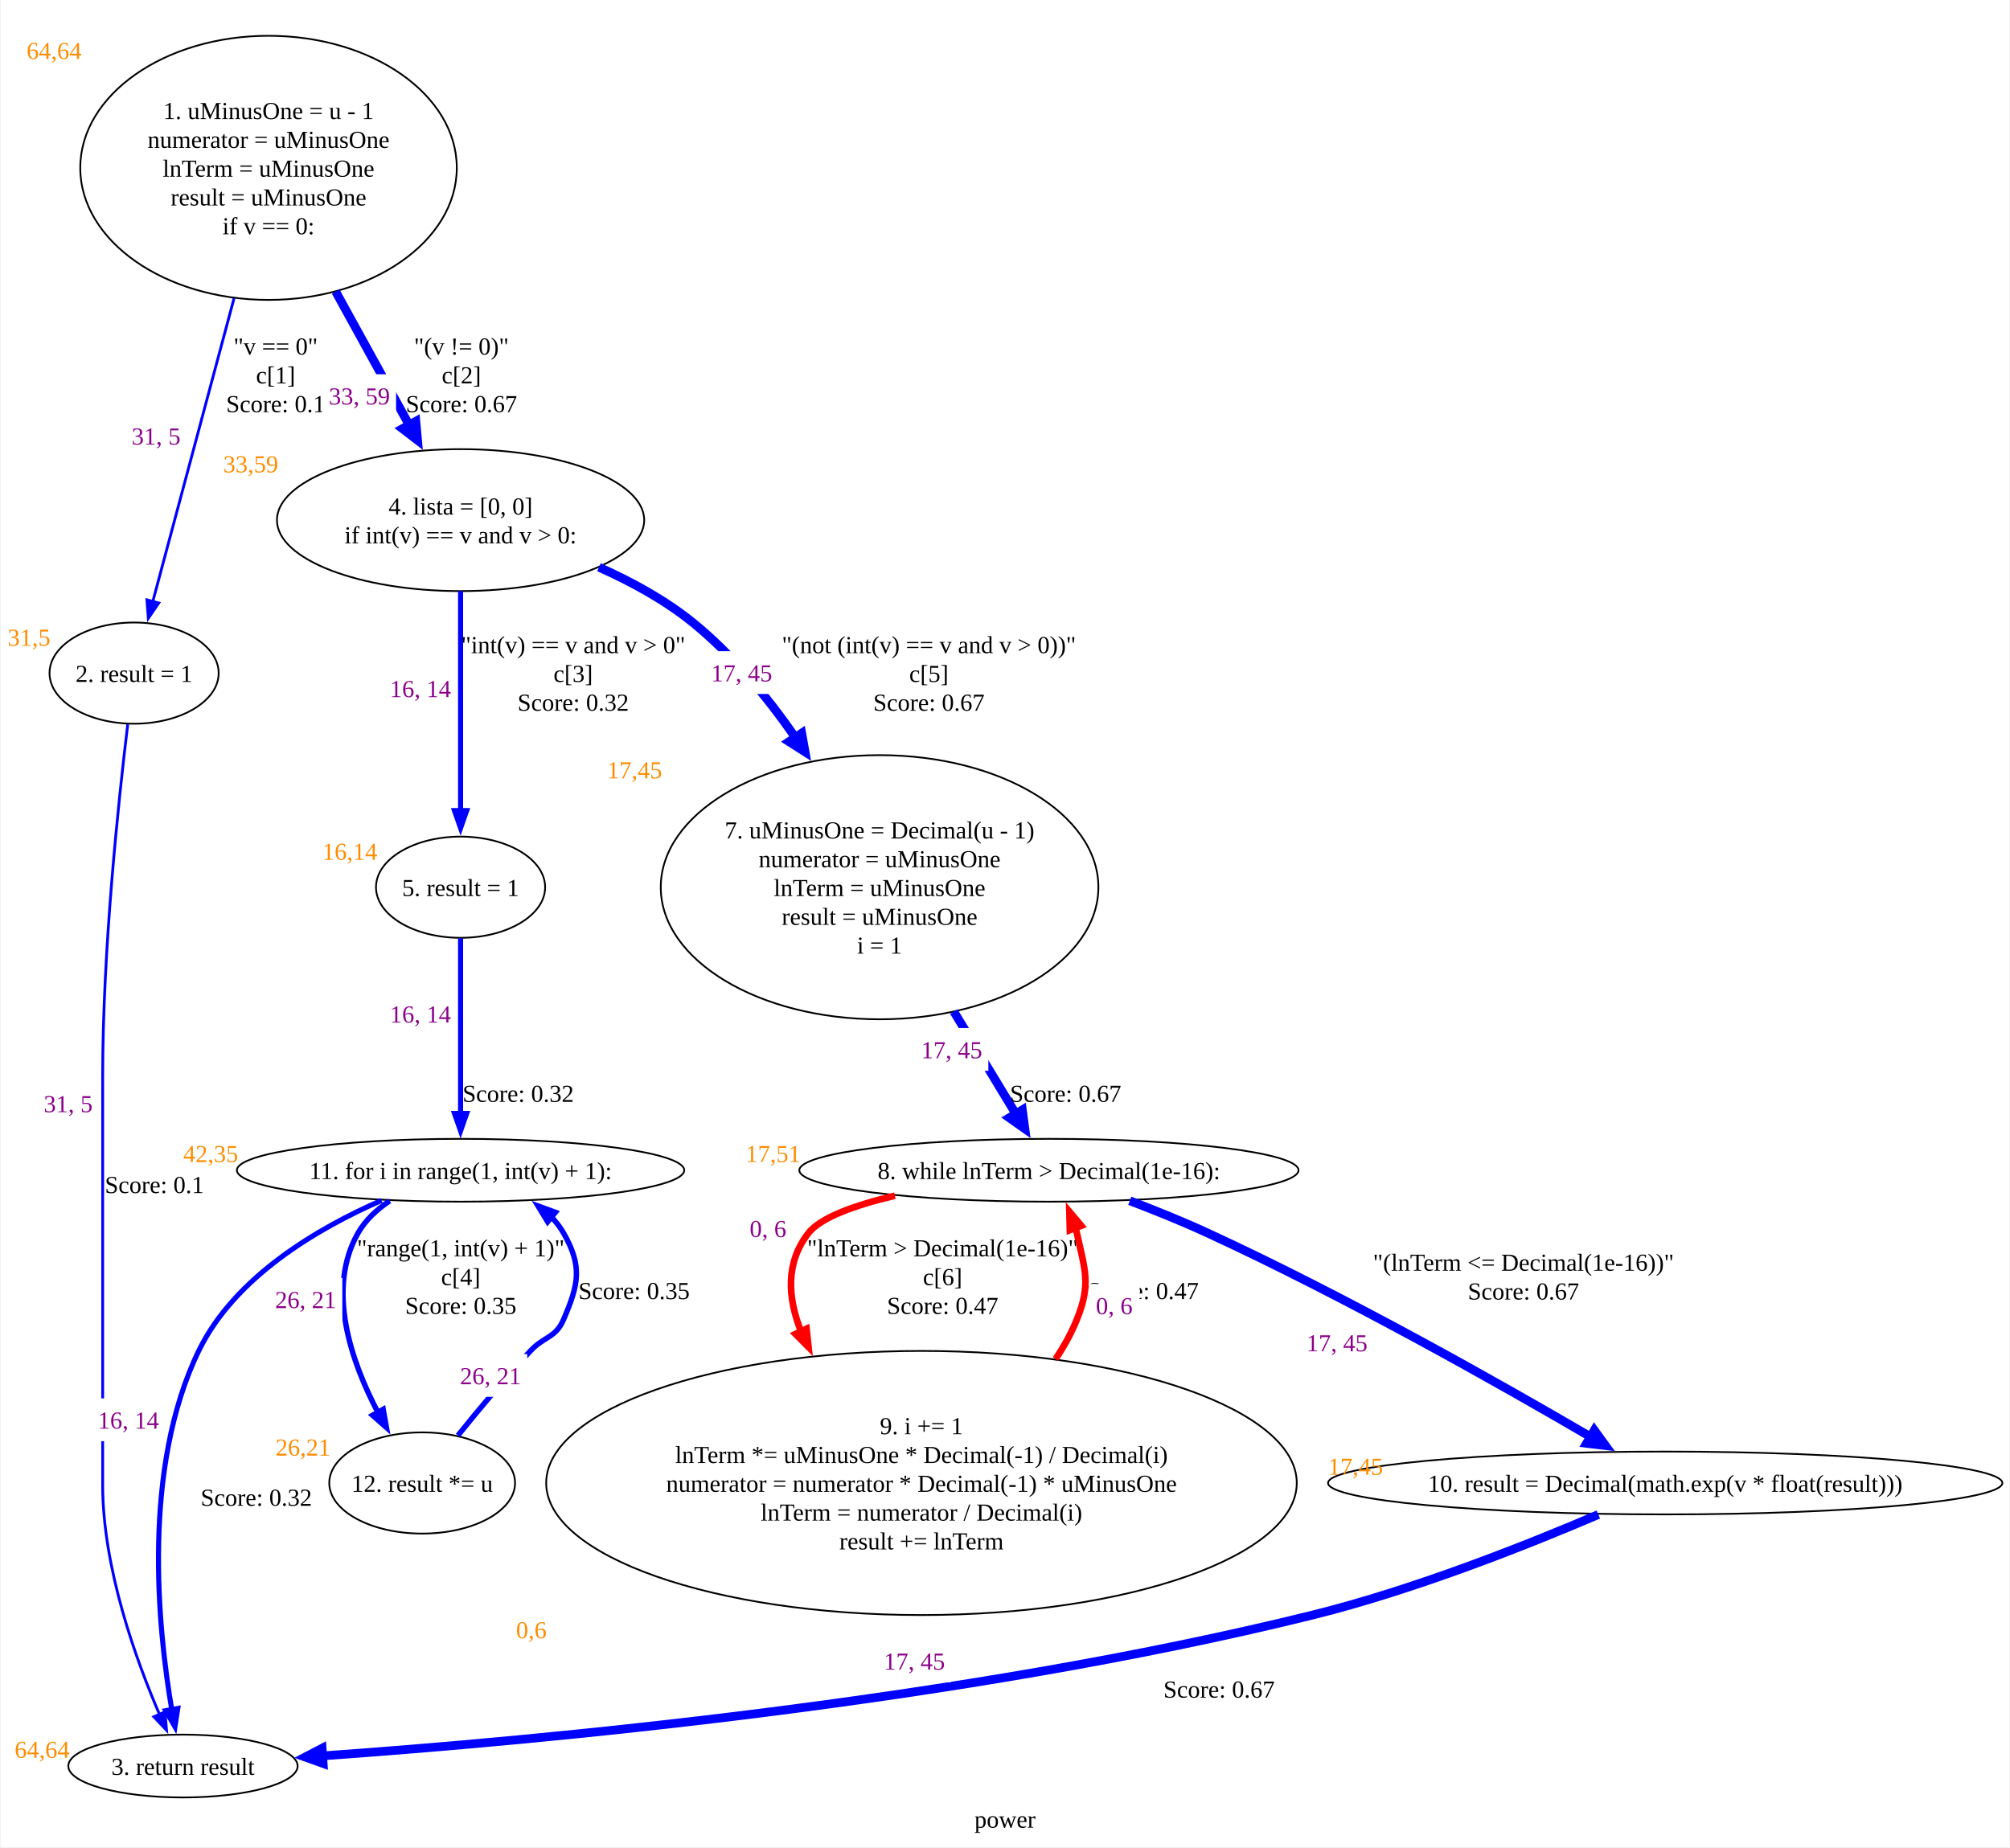
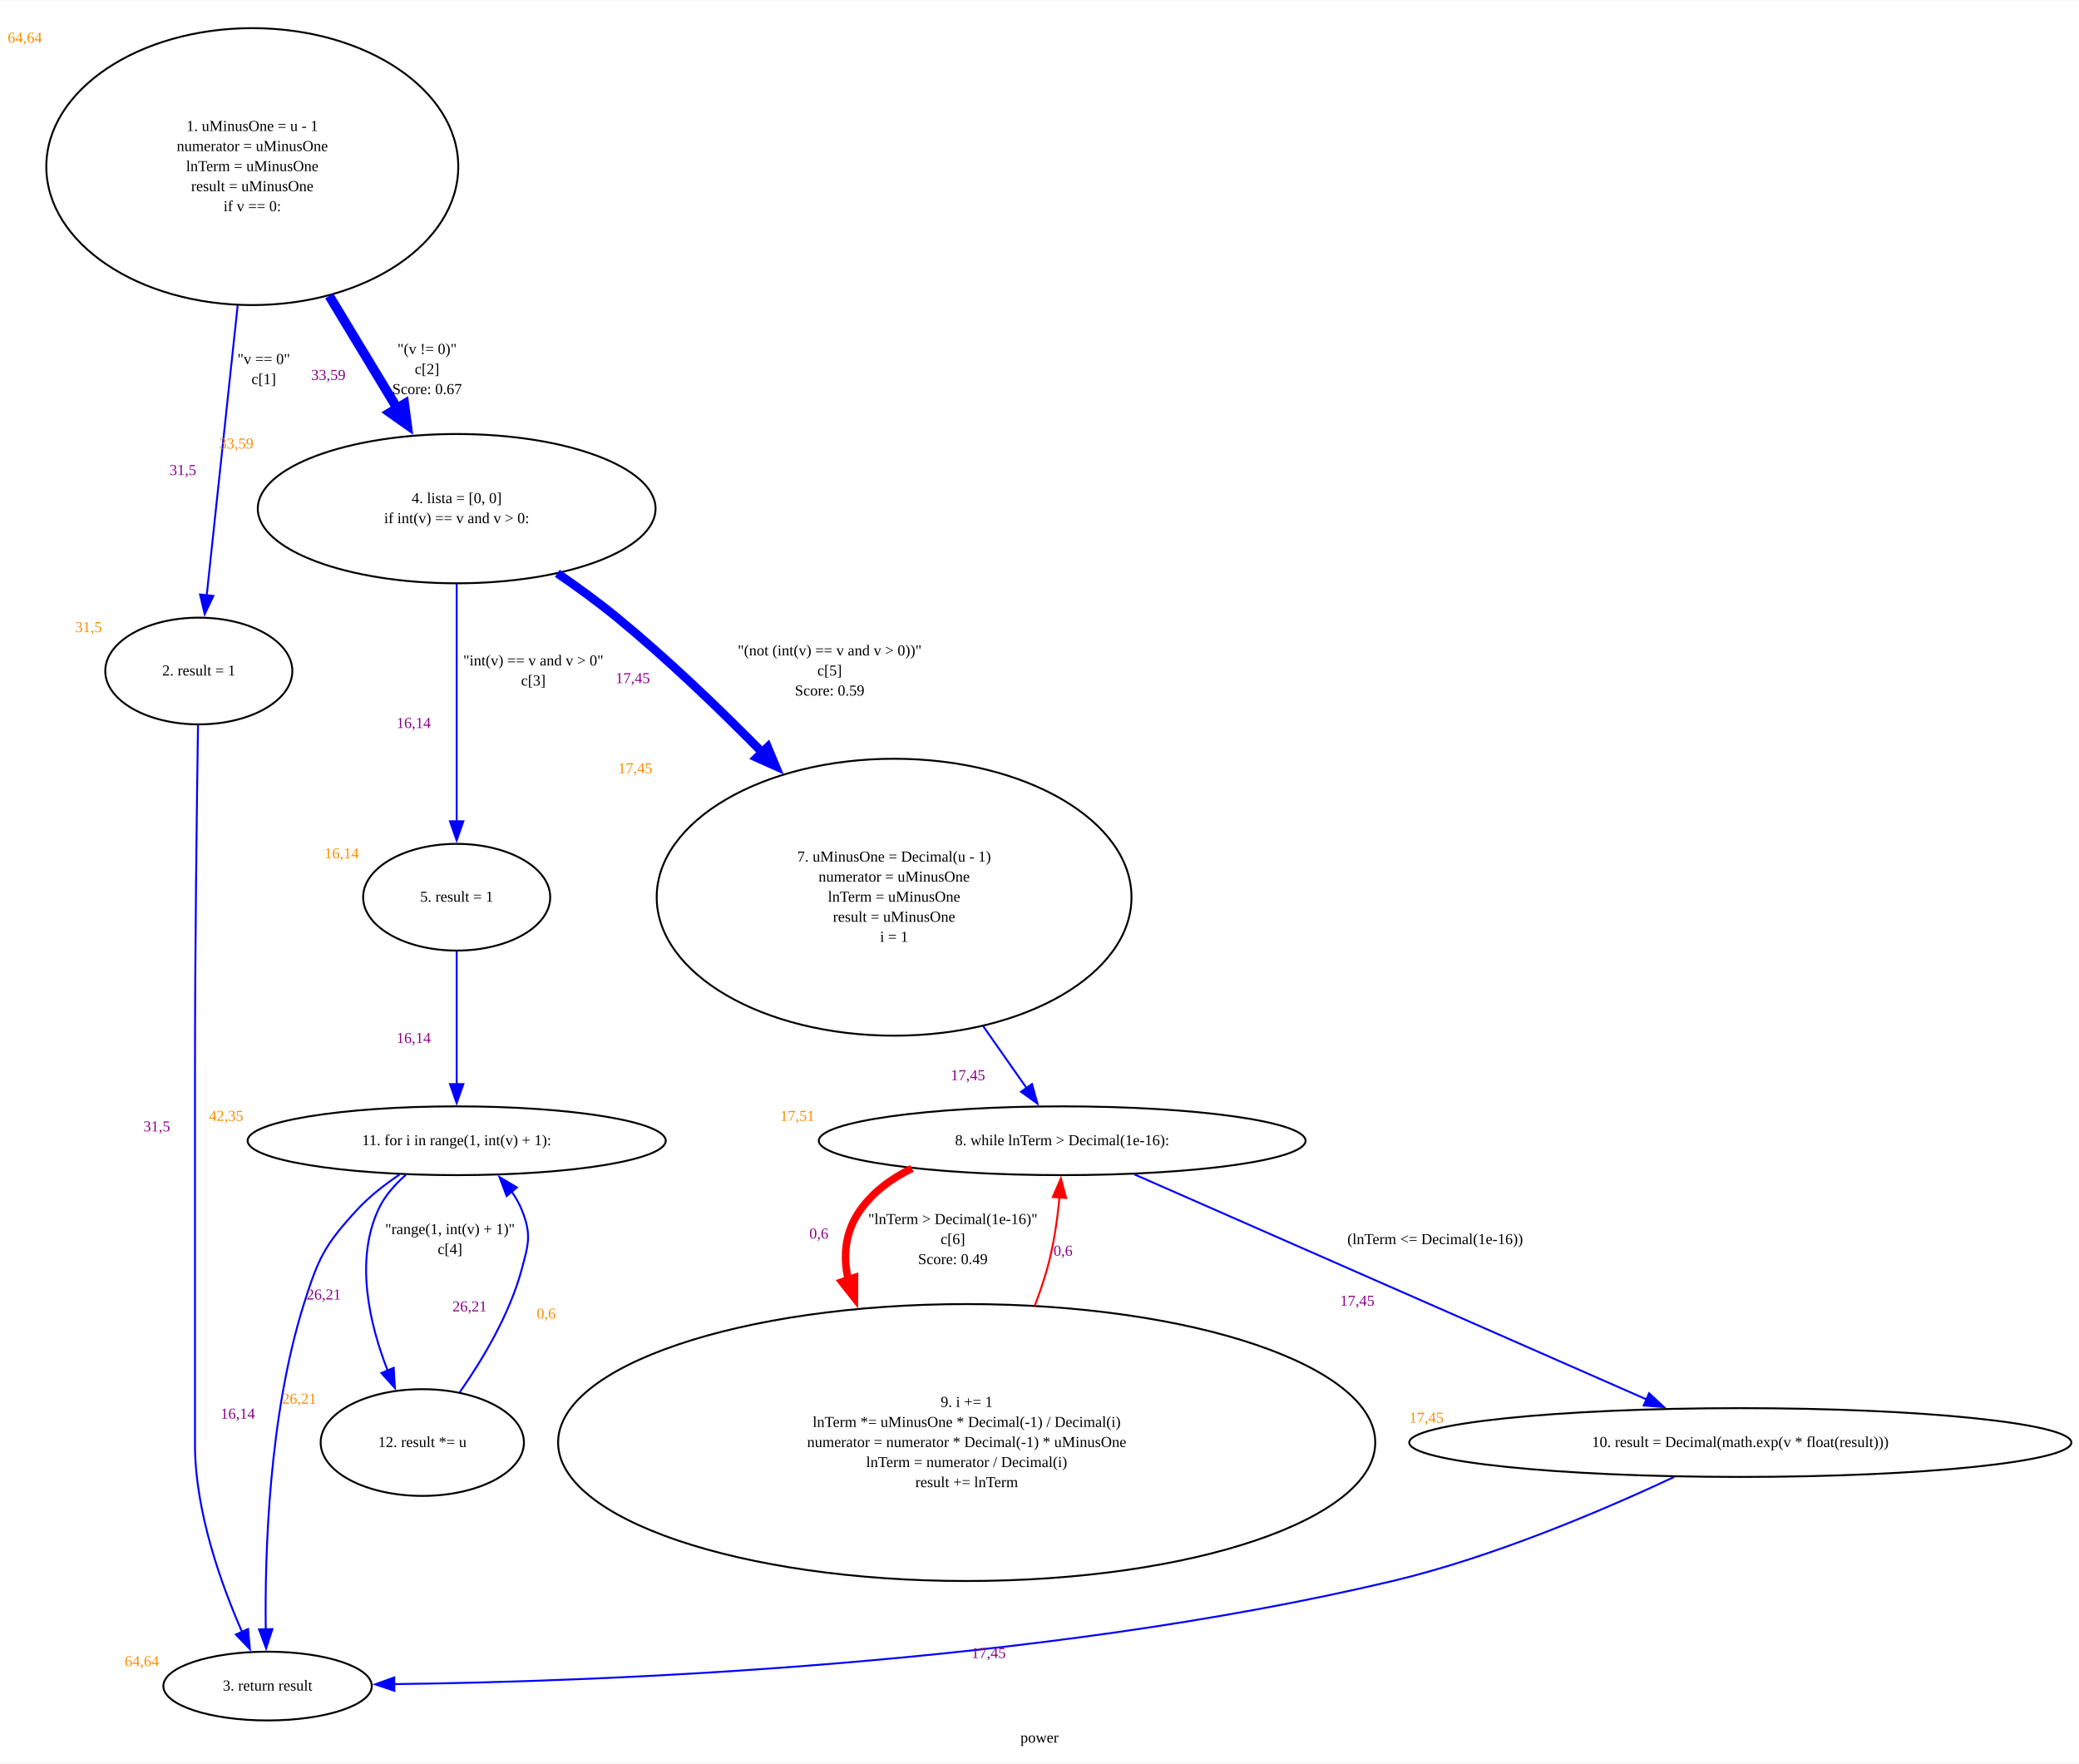
- <svg xmlns="http://www.w3.org/2000/svg" width="1151pt" height="1058pt" viewBox="0.00 0.00 1150.56 1058.27">
-   <g id="graph0" class="graph" transform="scale(1 1) rotate(0) translate(4 1054.27)">
-     <polygon fill="white" stroke="none" points="-4,4 -4,-1054.27 1146.56,-1054.27 1146.56,4 -4,4" />
-     <text text-anchor="middle" x="571.28" y="-7.2" font-family="Times New Roman,serif" font-size="14.00">power</text>
+ <svg xmlns="http://www.w3.org/2000/svg" width="1088pt" height="923pt" viewBox="0.00 0.00 1088.40 922.87">
+   <g id="graph0" class="graph" transform="scale(1 1) rotate(0) translate(4 918.87)">
+     <polygon fill="white" stroke="none" points="-4,4 -4,-918.87 1084.4,-918.87 1084.4,4 -4,4" />
+     <text text-anchor="middle" x="540.2" y="-6.9" font-family="Times New Roman,serif" font-size="8.00">power</text>
    <g id="node1" class="node">
-       <ellipse fill="none" stroke="black" cx="149.44" cy="-958.11" rx="107.83" ry="75.66" />
-       <text text-anchor="middle" x="149.44" y="-986.06" font-family="Times New Roman,serif" font-size="14.00">1. uMinusOne = u - 1</text>
-       <text text-anchor="middle" x="149.44" y="-969.56" font-family="Times New Roman,serif" font-size="14.00">numerator = uMinusOne</text>
-       <text text-anchor="middle" x="149.44" y="-953.06" font-family="Times New Roman,serif" font-size="14.00">lnTerm = uMinusOne</text>
-       <text text-anchor="middle" x="149.44" y="-936.56" font-family="Times New Roman,serif" font-size="14.00">result = uMinusOne</text>
-       <text text-anchor="middle" x="149.44" y="-920.06" font-family="Times New Roman,serif" font-size="14.00">if v == 0:</text>
-       <text text-anchor="start" x="10.85" y="-1020.47" font-family="Times New Roman,serif" font-size="14.00" fill="darkorange">64,64</text>
+       <ellipse fill="none" stroke="black" cx="128.08" cy="-831.89" rx="107.83" ry="72.48" />
+       <text text-anchor="middle" x="128.08" y="-850.54" font-family="Times New Roman,serif" font-size="8.00">1. uMinusOne = u - 1</text>
+       <text text-anchor="middle" x="128.08" y="-840.04" font-family="Times New Roman,serif" font-size="8.00">numerator = uMinusOne</text>
+       <text text-anchor="middle" x="128.08" y="-829.54" font-family="Times New Roman,serif" font-size="8.00">lnTerm = uMinusOne</text>
+       <text text-anchor="middle" x="128.08" y="-819.04" font-family="Times New Roman,serif" font-size="8.00">result = uMinusOne</text>
+       <text text-anchor="middle" x="128.08" y="-808.54" font-family="Times New Roman,serif" font-size="8.00">if v == 0:</text>
+       <text text-anchor="start" x="0" y="-896.77" font-family="Times New Roman,serif" font-size="8.00" fill="darkorange">64,64</text>
    </g>
    <g id="node2" class="node">
-       <ellipse fill="none" stroke="black" cx="72.44" cy="-668.64" rx="48.44" ry="28.99" />
-       <text text-anchor="middle" x="72.44" y="-663.59" font-family="Times New Roman,serif" font-size="14.00">2. result = 1</text>
-       <text text-anchor="start" x="0" y="-684.33" font-family="Times New Roman,serif" font-size="14.00" fill="darkorange">31,5</text>
+       <ellipse fill="none" stroke="black" cx="100.08" cy="-567.85" rx="48.97" ry="27.93" />
+       <text text-anchor="middle" x="100.08" y="-565.5" font-family="Times New Roman,serif" font-size="8.00">2. result = 1</text>
+       <text text-anchor="start" x="35.37" y="-588.18" font-family="Times New Roman,serif" font-size="8.00" fill="darkorange">31,5</text>
    </g>
    <g id="edge1" class="edge">
-       <path fill="none" stroke="blue" stroke-width="1.6" d="M129.71,-883.45C114.88,-828.1 95.14,-754.4 83.13,-709.57" />
-       <polygon fill="blue" stroke="blue" stroke-width="1.6" points="86.56,-708.81 80.59,-700.06 79.79,-710.63 86.56,-708.81" />
-       <text text-anchor="middle" x="153.53" y="-851.14" font-family="Times New Roman,serif" font-size="14.00">"v == 0"</text>
-       <text text-anchor="middle" x="153.53" y="-834.64" font-family="Times New Roman,serif" font-size="14.00">c[1]</text>
-       <text text-anchor="middle" x="153.53" y="-818.14" font-family="Times New Roman,serif" font-size="14.00"> Score: 0.1</text>
-       <polygon fill="white" stroke="none" points="67.03,-792.39 67.03,-816.89 102.78,-816.89 102.78,-792.39 67.03,-792.39" />
-       <text text-anchor="start" x="71.03" y="-799.59" font-family="Times New Roman,serif" font-size="14.00" fill="darkmagenta">31, 5</text>
+       <path fill="none" stroke="blue" d="M120.43,-759.28C115.2,-710.29 108.46,-647.23 104.21,-607.41" />
+       <polygon fill="blue" stroke="blue" points="107.7,-607.16 103.16,-597.59 100.74,-607.91 107.7,-607.16" />
+       <text text-anchor="middle" x="134.08" y="-728.56" font-family="Times New Roman,serif" font-size="8.00">"v == 0"</text>
+       <text text-anchor="middle" x="134.08" y="-718.06" font-family="Times New Roman,serif" font-size="8.00">c[1]</text>
+       <text text-anchor="start" x="84.75" y="-670.42" font-family="Times New Roman,serif" font-size="8.00" fill="darkmagenta">  31,5   </text>
    </g>
    <g id="node3" class="node">
-       <ellipse fill="none" stroke="black" cx="259.44" cy="-756.29" rx="105.18" ry="40.66" />
-       <text text-anchor="middle" x="259.44" y="-759.49" font-family="Times New Roman,serif" font-size="14.00">4. lista = [0, 0]</text>
-       <text text-anchor="middle" x="259.44" y="-742.99" font-family="Times New Roman,serif" font-size="14.00">if int(v) == v and v &gt; 0:</text>
-       <text text-anchor="start" x="123.51" y="-783.64" font-family="Times New Roman,serif" font-size="14.00" fill="darkorange">33,59</text>
+       <ellipse fill="none" stroke="black" cx="235.08" cy="-652.84" rx="104.12" ry="39.07" />
+       <text text-anchor="middle" x="235.08" y="-655.74" font-family="Times New Roman,serif" font-size="8.00">4. lista = [0, 0]</text>
+       <text text-anchor="middle" x="235.08" y="-645.24" font-family="Times New Roman,serif" font-size="8.00">if int(v) == v and v &gt; 0:</text>
+       <text text-anchor="start" x="110.71" y="-684.31" font-family="Times New Roman,serif" font-size="8.00" fill="darkorange">33,59</text>
    </g>
    <g id="edge2" class="edge">
-       <path fill="none" stroke="blue" stroke-width="5" d="M187.91,-887.22C201.76,-862.05 217.16,-834.09 230.11,-810.57" />
-       <polygon fill="blue" stroke="blue" stroke-width="5" points="233.82,-812.9 234.81,-802.03 226.15,-808.68 233.82,-812.9" />
-       <text text-anchor="middle" x="259.93" y="-851.14" font-family="Times New Roman,serif" font-size="14.00">"(v != 0)"</text>
-       <text text-anchor="middle" x="259.93" y="-834.64" font-family="Times New Roman,serif" font-size="14.00">c[2]</text>
-       <text text-anchor="middle" x="259.93" y="-818.14" font-family="Times New Roman,serif" font-size="14.00"> Score: 0.67</text>
-       <polygon fill="white" stroke="none" points="180,-815.36 180,-839.86 222.5,-839.86 222.5,-815.36 180,-815.36" />
-       <text text-anchor="start" x="184" y="-822.56" font-family="Times New Roman,serif" font-size="14.00" fill="darkmagenta">33, 59</text>
+       <path fill="none" stroke="blue" stroke-width="5" d="M168.38,-764.21C180.18,-744.7 192.88,-723.68 204,-705.27" />
+       <polygon fill="blue" stroke="blue" stroke-width="5" points="207.69,-707.62 209.12,-696.8 200.21,-703.1 207.69,-707.62" />
+       <text text-anchor="middle" x="219.58" y="-733.81" font-family="Times New Roman,serif" font-size="8.00">"(v != 0)"</text>
+       <text text-anchor="middle" x="219.58" y="-723.31" font-family="Times New Roman,serif" font-size="8.00">c[2]</text>
+       <text text-anchor="middle" x="219.58" y="-712.81" font-family="Times New Roman,serif" font-size="8.00">Score: 0.67</text>
+       <text text-anchor="start" x="158.89" y="-720.19" font-family="Times New Roman,serif" font-size="8.00" fill="darkmagenta">  33,59   </text>
    </g>
    <g id="node4" class="node">
-       <ellipse fill="none" stroke="black" cx="100.44" cy="-42.5" rx="65.68" ry="18" />
-       <text text-anchor="middle" x="100.44" y="-37.45" font-family="Times New Roman,serif" font-size="14.00">3. return result</text>
-       <text text-anchor="start" x="4.01" y="-47.2" font-family="Times New Roman,serif" font-size="14.00" fill="darkorange">64,64</text>
+       <ellipse fill="none" stroke="black" cx="136.08" cy="-36.5" rx="54.56" ry="18" />
+       <text text-anchor="middle" x="136.08" y="-34.15" font-family="Times New Roman,serif" font-size="8.00">3. return result</text>
+       <text text-anchor="start" x="61.28" y="-46.9" font-family="Times New Roman,serif" font-size="8.00" fill="darkorange">64,64</text>
    </g>
    <g id="edge3" class="edge">
-       <path fill="none" stroke="blue" stroke-width="1.6" d="M68.8,-639.3C63.54,-595.85 54.44,-510.15 54.44,-437.07 54.44,-437.07 54.44,-437.07 54.44,-203.66 54.44,-155.95 73.53,-103.24 87.12,-71.77" />
-       <polygon fill="blue" stroke="blue" stroke-width="1.6" points="90.14,-73.57 91.02,-63.01 83.75,-70.72 90.14,-73.57" />
-       <text text-anchor="middle" x="84.06" y="-370.77" font-family="Times New Roman,serif" font-size="14.00"> Score: 0.1</text>
-       <polygon fill="white" stroke="none" points="16.69,-409.9 16.69,-434.4 52.44,-434.4 52.44,-409.9 16.69,-409.9" />
-       <text text-anchor="start" x="20.69" y="-417.1" font-family="Times New Roman,serif" font-size="14.00" fill="darkmagenta">31, 5</text>
+       <path fill="none" stroke="blue" d="M99.66,-539.6C99.07,-499.88 98.08,-423.75 98.08,-358.96 98.08,-358.96 98.08,-358.96 98.08,-162.98 98.08,-127.88 111.87,-89.55 122.83,-64.6" />
+       <polygon fill="blue" stroke="blue" points="125.86,-66.39 126.83,-55.84 119.5,-63.48 125.86,-66.39" />
+       <text text-anchor="start" x="71.08" y="-326.86" font-family="Times New Roman,serif" font-size="8.00" fill="darkmagenta">  31,5   </text>
    </g>
    <g id="node5" class="node">
-       <ellipse fill="none" stroke="black" cx="259.44" cy="-545.98" rx="48.44" ry="28.99" />
-       <text text-anchor="middle" x="259.44" y="-540.93" font-family="Times New Roman,serif" font-size="14.00">5. result = 1</text>
-       <text text-anchor="start" x="180.25" y="-561.68" font-family="Times New Roman,serif" font-size="14.00" fill="darkorange">16,14</text>
+       <ellipse fill="none" stroke="black" cx="235.08" cy="-449.44" rx="48.97" ry="27.93" />
+       <text text-anchor="middle" x="235.08" y="-447.09" font-family="Times New Roman,serif" font-size="8.00">5. result = 1</text>
+       <text text-anchor="start" x="165.87" y="-469.77" font-family="Times New Roman,serif" font-size="8.00" fill="darkorange">16,14</text>
    </g>
    <g id="edge4" class="edge">
-       <path fill="none" stroke="blue" stroke-width="2.91" d="M259.44,-715.62C259.44,-679.62 259.44,-626.67 259.44,-589.74" />
-       <polygon fill="blue" stroke="blue" stroke-width="2.91" points="262.94,-589.88 259.44,-579.88 255.94,-589.88 262.94,-589.88" />
-       <text text-anchor="middle" x="323.94" y="-680.09" font-family="Times New Roman,serif" font-size="14.00">"int(v) == v and v &gt; 0"</text>
-       <text text-anchor="middle" x="323.94" y="-663.59" font-family="Times New Roman,serif" font-size="14.00">c[3]</text>
-       <text text-anchor="middle" x="323.94" y="-647.09" font-family="Times New Roman,serif" font-size="14.00"> Score: 0.32</text>
-       <polygon fill="white" stroke="none" points="214.94,-647.69 214.94,-672.19 257.44,-672.19 257.44,-647.69 214.94,-647.69" />
-       <text text-anchor="start" x="218.94" y="-654.89" font-family="Times New Roman,serif" font-size="14.00" fill="darkmagenta">16, 14</text>
+       <path fill="none" stroke="blue" d="M235.08,-613.49C235.08,-577.8 235.08,-524.9 235.08,-489.11" />
+       <polygon fill="blue" stroke="blue" points="238.58,-489.19 235.08,-479.19 231.58,-489.19 238.58,-489.19" />
+       <text text-anchor="middle" x="275.21" y="-570.75" font-family="Times New Roman,serif" font-size="8.00">"int(v) == v and v &gt; 0"</text>
+       <text text-anchor="middle" x="275.21" y="-560.25" font-family="Times New Roman,serif" font-size="8.00">c[3]</text>
+       <text text-anchor="start" x="203.58" y="-538.03" font-family="Times New Roman,serif" font-size="8.00" fill="darkmagenta">  16,14   </text>
    </g>
    <g id="node6" class="node">
-       <ellipse fill="none" stroke="black" cx="499.44" cy="-545.98" rx="125.33" ry="75.66" />
-       <text text-anchor="middle" x="499.44" y="-573.93" font-family="Times New Roman,serif" font-size="14.00">7. uMinusOne = Decimal(u - 1)</text>
-       <text text-anchor="middle" x="499.44" y="-557.43" font-family="Times New Roman,serif" font-size="14.00">numerator = uMinusOne</text>
-       <text text-anchor="middle" x="499.44" y="-540.93" font-family="Times New Roman,serif" font-size="14.00">lnTerm = uMinusOne</text>
-       <text text-anchor="middle" x="499.44" y="-524.43" font-family="Times New Roman,serif" font-size="14.00">result = uMinusOne</text>
-       <text text-anchor="middle" x="499.44" y="-507.93" font-family="Times New Roman,serif" font-size="14.00">i = 1</text>
-       <text text-anchor="start" x="343.35" y="-608.34" font-family="Times New Roman,serif" font-size="14.00" fill="darkorange">17,45</text>
+       <ellipse fill="none" stroke="black" cx="464.08" cy="-449.44" rx="124.28" ry="72.48" />
+       <text text-anchor="middle" x="464.08" y="-468.09" font-family="Times New Roman,serif" font-size="8.00">7. uMinusOne = Decimal(u - 1)</text>
+       <text text-anchor="middle" x="464.08" y="-457.59" font-family="Times New Roman,serif" font-size="8.00">numerator = uMinusOne</text>
+       <text text-anchor="middle" x="464.08" y="-447.09" font-family="Times New Roman,serif" font-size="8.00">lnTerm = uMinusOne</text>
+       <text text-anchor="middle" x="464.08" y="-436.59" font-family="Times New Roman,serif" font-size="8.00">result = uMinusOne</text>
+       <text text-anchor="middle" x="464.08" y="-426.09" font-family="Times New Roman,serif" font-size="8.00">i = 1</text>
+       <text text-anchor="start" x="319.56" y="-514.32" font-family="Times New Roman,serif" font-size="8.00" fill="darkorange">17,45</text>
    </g>
    <g id="edge5" class="edge">
-       <path fill="none" stroke="blue" stroke-width="5" d="M338.72,-729.29C357.47,-720.95 376.6,-710.46 392.44,-697.63 414.94,-679.39 434.88,-655.28 451.26,-631.71" />
-       <polygon fill="blue" stroke="blue" stroke-width="5" points="454.83,-634.25 456.76,-623.51 447.56,-629.37 454.83,-634.25" />
-       <text text-anchor="middle" x="527.69" y="-680.09" font-family="Times New Roman,serif" font-size="14.00">"(not (int(v) == v and v &gt; 0))"</text>
-       <text text-anchor="middle" x="527.69" y="-663.59" font-family="Times New Roman,serif" font-size="14.00">c[5]</text>
-       <text text-anchor="middle" x="527.69" y="-647.09" font-family="Times New Roman,serif" font-size="14.00"> Score: 0.67</text>
-       <polygon fill="white" stroke="none" points="398.94,-656.69 398.94,-681.19 441.44,-681.19 441.44,-656.69 398.94,-656.69" />
-       <text text-anchor="start" x="402.94" y="-663.89" font-family="Times New Roman,serif" font-size="14.00" fill="darkmagenta">17, 45</text>
+       <path fill="none" stroke="blue" stroke-width="4.52" d="M287.77,-619C298.42,-611.73 309.33,-603.79 319.08,-595.78 345.24,-574.3 371.94,-548.75 395.19,-525.12" />
+       <polygon fill="blue" stroke="blue" stroke-width="4.52" points="397.88,-528.02 402.02,-518.1 392.21,-522.5 397.88,-528.02" />
+       <text text-anchor="middle" x="430.33" y="-576" font-family="Times New Roman,serif" font-size="8.00">"(not (int(v) == v and v &gt; 0))"</text>
+       <text text-anchor="middle" x="430.33" y="-565.5" font-family="Times New Roman,serif" font-size="8.00">c[5]</text>
+       <text text-anchor="middle" x="430.33" y="-555" font-family="Times New Roman,serif" font-size="8.00">Score: 0.59</text>
+       <text text-anchor="start" x="318.25" y="-561.5" font-family="Times New Roman,serif" font-size="8.00" fill="darkmagenta">  17,45   </text>
    </g>
    <g id="node7" class="node">
-       <ellipse fill="none" stroke="black" cx="259.44" cy="-383.82" rx="128.12" ry="18" />
-       <text text-anchor="middle" x="259.44" y="-378.77" font-family="Times New Roman,serif" font-size="14.00">11. for i in range(1, int(v) + 1):</text>
-       <text text-anchor="start" x="100.57" y="-388.52" font-family="Times New Roman,serif" font-size="14.00" fill="darkorange">42,35</text>
+       <ellipse fill="none" stroke="black" cx="235.08" cy="-321.96" rx="109.45" ry="18" />
+       <text text-anchor="middle" x="235.08" y="-319.61" font-family="Times New Roman,serif" font-size="8.00">11. for i in range(1, int(v) + 1):</text>
+       <text text-anchor="start" x="105.39" y="-332.36" font-family="Times New Roman,serif" font-size="8.00" fill="darkorange">42,35</text>
    </g>
    <g id="edge6" class="edge">
-       <path fill="none" stroke="blue" stroke-width="2.91" d="M259.44,-516.72C259.44,-488.55 259.44,-445.4 259.44,-416.19" />
-       <polygon fill="blue" stroke="blue" stroke-width="2.91" points="262.94,-416.37 259.44,-406.37 255.94,-416.37 262.94,-416.37" />
-       <text text-anchor="middle" x="292.44" y="-423.02" font-family="Times New Roman,serif" font-size="14.00"> Score: 0.32</text>
-       <polygon fill="white" stroke="none" points="214.94,-461.27 214.94,-485.77 257.44,-485.77 257.44,-461.27 214.94,-461.27" />
-       <text text-anchor="start" x="218.94" y="-468.47" font-family="Times New Roman,serif" font-size="14.00" fill="darkmagenta">16, 14</text>
+       <path fill="none" stroke="blue" d="M235.08,-421.21C235.08,-400.6 235.08,-372.38 235.08,-351.46" />
+       <polygon fill="blue" stroke="blue" points="238.58,-351.62 235.08,-341.62 231.58,-351.62 238.58,-351.62" />
+       <text text-anchor="start" x="203.58" y="-373.11" font-family="Times New Roman,serif" font-size="8.00" fill="darkmagenta">  16,14   </text>
    </g>
    <g id="node9" class="node">
-       <ellipse fill="none" stroke="black" cx="596.44" cy="-383.82" rx="142.97" ry="18" />
-       <text text-anchor="middle" x="596.44" y="-378.77" font-family="Times New Roman,serif" font-size="14.00">8. while lnTerm &gt; Decimal(1e-16):</text>
-       <text text-anchor="start" x="422.72" y="-388.52" font-family="Times New Roman,serif" font-size="14.00" fill="darkorange">17,51</text>
+       <ellipse fill="none" stroke="black" cx="552.08" cy="-321.96" rx="127.41" ry="18" />
+       <text text-anchor="middle" x="552.08" y="-319.61" font-family="Times New Roman,serif" font-size="8.00">8. while lnTerm &gt; Decimal(1e-16):</text>
+       <text text-anchor="start" x="404.42" y="-332.36" font-family="Times New Roman,serif" font-size="8.00" fill="darkorange">17,51</text>
    </g>
    <g id="edge10" class="edge">
-       <path fill="none" stroke="blue" stroke-width="5" d="M541.98,-474.73C554.44,-454.17 567.43,-432.72 577.6,-415.93" />
-       <polygon fill="blue" stroke="blue" stroke-width="5" points="581.21,-418.41 582.65,-407.59 573.73,-413.88 581.21,-418.41" />
-       <text text-anchor="middle" x="606" y="-423.02" font-family="Times New Roman,serif" font-size="14.00"> Score: 0.67</text>
-       <polygon fill="white" stroke="none" points="519.25,-440.79 519.25,-465.29 561.75,-465.29 561.75,-440.79 519.25,-440.79" />
-       <text text-anchor="start" x="523.25" y="-447.99" font-family="Times New Roman,serif" font-size="14.00" fill="darkmagenta">17, 45</text>
+       <path fill="none" stroke="blue" d="M510.66,-382.02C518.74,-370.5 526.7,-359.15 533.45,-349.52" />
+       <polygon fill="blue" stroke="blue" points="536.26,-351.62 539.14,-341.42 530.53,-347.6 536.26,-351.62" />
+       <text text-anchor="start" x="493.73" y="-353.65" font-family="Times New Roman,serif" font-size="8.00" fill="darkmagenta">  17,45   </text>
    </g>
    <g id="edge7" class="edge">
-       <path fill="none" stroke="blue" stroke-width="2.91" d="M214.19,-366.56C178.01,-350.78 130.05,-322.91 109.44,-280.32 76.83,-212.97 86.01,-121.78 94.06,-74.62" />
-       <polygon fill="blue" stroke="blue" stroke-width="2.91" points="97.46,-75.48 95.84,-65.01 90.58,-74.21 97.46,-75.48" />
-       <text text-anchor="middle" x="142.44" y="-191.61" font-family="Times New Roman,serif" font-size="14.00"> Score: 0.32</text>
-       <polygon fill="white" stroke="none" points="47.69,-228.62 47.69,-253.12 90.19,-253.12 90.19,-228.62 47.69,-228.62" />
-       <text text-anchor="start" x="51.69" y="-235.82" font-family="Times New Roman,serif" font-size="14.00" fill="darkmagenta">16, 14</text>
+       <path fill="none" stroke="blue" d="M205.16,-304.24C197.39,-299.03 189.44,-292.83 183.08,-285.96 165.92,-267.4 162.67,-260.57 155.08,-236.46 136.66,-177.95 134.62,-105.36 135.13,-66.05" />
+       <polygon fill="blue" stroke="blue" points="138.62,-66.32 135.32,-56.26 131.62,-66.18 138.62,-66.32" />
+       <text text-anchor="start" x="111.5" y="-176.47" font-family="Times New Roman,serif" font-size="8.00" fill="darkmagenta">  16,14   </text>
    </g>
    <g id="node8" class="node">
-       <ellipse fill="none" stroke="black" cx="237.44" cy="-204.66" rx="53.21" ry="28.99" />
-       <text text-anchor="middle" x="237.44" y="-199.61" font-family="Times New Roman,serif" font-size="14.00">12. result *= u</text>
-       <text text-anchor="start" x="153.48" y="-220.35" font-family="Times New Roman,serif" font-size="14.00" fill="darkorange">26,21</text>
+       <ellipse fill="none" stroke="black" cx="217.08" cy="-163.98" rx="53.21" ry="27.93" />
+       <text text-anchor="middle" x="217.08" y="-161.63" font-family="Times New Roman,serif" font-size="8.00">12. result *= u</text>
+       <text text-anchor="start" x="143.63" y="-184.31" font-family="Times New Roman,serif" font-size="8.00" fill="darkorange">26,21</text>
    </g>
    <g id="edge8" class="edge">
-       <path fill="none" stroke="blue" stroke-width="3.09" d="M218.86,-366.29C211.59,-361.44 204.97,-355.36 200.69,-347.82 182.48,-315.77 196.56,-274.57 212.27,-244.78" />
-       <polygon fill="blue" stroke="blue" stroke-width="3.09" points="215.11,-246.88 216.96,-236.45 209.01,-243.45 215.11,-246.88" />
-       <text text-anchor="middle" x="259.56" y="-334.52" font-family="Times New Roman,serif" font-size="14.00">"range(1, int(v) + 1)"</text>
-       <text text-anchor="middle" x="259.56" y="-318.02" font-family="Times New Roman,serif" font-size="14.00">c[4]</text>
-       <text text-anchor="middle" x="259.56" y="-301.52" font-family="Times New Roman,serif" font-size="14.00"> Score: 0.35</text>
-       <polygon fill="white" stroke="none" points="149.22,-297.67 149.22,-322.17 191.72,-322.17 191.72,-297.67 149.22,-297.67" />
-       <text text-anchor="start" x="153.22" y="-304.87" font-family="Times New Roman,serif" font-size="14.00" fill="darkmagenta">26, 21</text>
+       <path fill="none" stroke="blue" d="M208.46,-304.09C202.66,-299.02 197.3,-292.93 194.08,-285.96 181.76,-259.24 189.34,-226.28 198.98,-201.52" />
+       <polygon fill="blue" stroke="blue" points="202.12,-203.08 202.75,-192.5 195.66,-200.38 202.12,-203.08" />
+       <text text-anchor="middle" x="231.58" y="-273.11" font-family="Times New Roman,serif" font-size="8.00">"range(1, int(v) + 1)"</text>
+       <text text-anchor="middle" x="231.58" y="-262.61" font-family="Times New Roman,serif" font-size="8.00">c[4]</text>
+       <text text-anchor="start" x="156.48" y="-238.85" font-family="Times New Roman,serif" font-size="8.00" fill="darkmagenta">  26,21   </text>
    </g>
    <g id="edge9" class="edge">
-       <path fill="none" stroke="blue" stroke-width="3.09" d="M257.94,-231.88C269.68,-246.5 284.93,-264.83 299.44,-280.32 307.39,-288.81 313.84,-287.64 318.44,-298.32 327.13,-318.53 329.33,-328.71 318.44,-347.82 316.49,-351.25 314.06,-354.37 311.3,-357.21" />
-       <polygon fill="blue" stroke="blue" stroke-width="3.09" points="309.32,-354.31 303.8,-363.36 313.76,-359.73 309.32,-354.31" />
-       <text text-anchor="middle" x="358.8" y="-310.02" font-family="Times New Roman,serif" font-size="14.00"> Score: 0.35</text>
-       <polygon fill="white" stroke="none" points="255.12,-254.02 255.12,-278.52 297.62,-278.52 297.62,-254.02 255.12,-254.02" />
-       <text text-anchor="start" x="259.12" y="-261.22" font-family="Times New Roman,serif" font-size="14.00" fill="darkmagenta">26, 21</text>
+       <path fill="none" stroke="blue" d="M236.72,-190.36C248.66,-207.43 262.77,-231.04 269.08,-254.46 272.73,-267.98 274.35,-272.98 269.08,-285.96 267.76,-289.23 265.96,-292.36 263.89,-295.31" />
+       <polygon fill="blue" stroke="blue" points="261.25,-293.01 257.5,-302.92 266.61,-297.51 261.25,-293.01" />
+       <text text-anchor="start" x="232.86" y="-232.62" font-family="Times New Roman,serif" font-size="8.00" fill="darkmagenta">  26,21   </text>
    </g>
    <g id="node10" class="node">
-       <ellipse fill="none" stroke="black" cx="523.44" cy="-204.66" rx="214.96" ry="75.66" />
-       <text text-anchor="middle" x="523.44" y="-232.61" font-family="Times New Roman,serif" font-size="14.00">9. i += 1</text>
-       <text text-anchor="middle" x="523.44" y="-216.11" font-family="Times New Roman,serif" font-size="14.00">lnTerm *= uMinusOne * Decimal(-1) / Decimal(i)</text>
-       <text text-anchor="middle" x="523.44" y="-199.61" font-family="Times New Roman,serif" font-size="14.00">numerator = numerator * Decimal(-1) * uMinusOne</text>
-       <text text-anchor="middle" x="523.44" y="-183.11" font-family="Times New Roman,serif" font-size="14.00">lnTerm = numerator / Decimal(i)</text>
-       <text text-anchor="middle" x="523.44" y="-166.61" font-family="Times New Roman,serif" font-size="14.00">result += lnTerm</text>
-       <text text-anchor="start" x="291.23" y="-115.7" font-family="Times New Roman,serif" font-size="14.00" fill="darkorange">0,6</text>
+       <ellipse fill="none" stroke="black" cx="502.08" cy="-163.98" rx="213.9" ry="72.48" />
+       <text text-anchor="middle" x="502.08" y="-182.63" font-family="Times New Roman,serif" font-size="8.00">9. i += 1</text>
+       <text text-anchor="middle" x="502.08" y="-172.13" font-family="Times New Roman,serif" font-size="8.00">lnTerm *= uMinusOne * Decimal(-1) / Decimal(i)</text>
+       <text text-anchor="middle" x="502.08" y="-161.63" font-family="Times New Roman,serif" font-size="8.00">numerator = numerator * Decimal(-1) * uMinusOne</text>
+       <text text-anchor="middle" x="502.08" y="-151.13" font-family="Times New Roman,serif" font-size="8.00">lnTerm = numerator / Decimal(i)</text>
+       <text text-anchor="middle" x="502.08" y="-140.63" font-family="Times New Roman,serif" font-size="8.00">result += lnTerm</text>
+       <text text-anchor="start" x="276.93" y="-228.86" font-family="Times New Roman,serif" font-size="8.00" fill="darkorange">0,6</text>
    </g>
    <g id="edge11" class="edge">
-       <path fill="none" stroke="red" stroke-width="3.81" d="M508.22,-369.25C485.62,-363.9 465.69,-356.83 458.69,-347.82 445.56,-330.94 446.66,-310.97 454.48,-291.41" />
-       <polygon fill="red" stroke="red" stroke-width="3.81" points="457.59,-293.02 458.75,-282.49 451.27,-290 457.59,-293.02" />
-       <text text-anchor="middle" x="535.56" y="-334.52" font-family="Times New Roman,serif" font-size="14.00">"lnTerm &gt; Decimal(1e-16)"</text>
-       <text text-anchor="middle" x="535.56" y="-318.02" font-family="Times New Roman,serif" font-size="14.00">c[6]</text>
-       <text text-anchor="middle" x="535.56" y="-301.52" font-family="Times New Roman,serif" font-size="14.00"> Score: 0.47</text>
-       <polygon fill="white" stroke="none" points="421.04,-338.34 421.04,-362.84 450.04,-362.84 450.04,-338.34 421.04,-338.34" />
-       <text text-anchor="start" x="425.04" y="-345.54" font-family="Times New Roman,serif" font-size="14.00" fill="darkmagenta">0, 6</text>
+       <path fill="none" stroke="red" stroke-width="3.93" d="M473.43,-307.46C462.91,-302.37 453.42,-295.42 446.58,-285.96 438.42,-274.65 437.19,-261.94 440.08,-249.13" />
+       <polygon fill="red" stroke="red" stroke-width="3.93" points="443.37,-250.33 443.29,-239.74 436.75,-248.07 443.37,-250.33" />
+       <text text-anchor="middle" x="494.83" y="-278.36" font-family="Times New Roman,serif" font-size="8.00">"lnTerm &gt; Decimal(1e-16)"</text>
+       <text text-anchor="middle" x="494.83" y="-267.86" font-family="Times New Roman,serif" font-size="8.00">c[6]</text>
+       <text text-anchor="middle" x="494.83" y="-257.36" font-family="Times New Roman,serif" font-size="8.00">Score: 0.49</text>
+       <text text-anchor="start" x="419.69" y="-270.75" font-family="Times New Roman,serif" font-size="8.00" fill="darkmagenta">  0,6   </text>
    </g>
    <g id="node11" class="node">
-       <ellipse fill="none" stroke="black" cx="949.44" cy="-204.66" rx="193.12" ry="18" />
-       <text text-anchor="middle" x="949.44" y="-199.61" font-family="Times New Roman,serif" font-size="14.00">10. result = Decimal(math.exp(v * float(result)))</text>
-       <text text-anchor="start" x="756.32" y="-209.36" font-family="Times New Roman,serif" font-size="14.00" fill="darkorange">17,45</text>
+       <ellipse fill="none" stroke="black" cx="907.08" cy="-163.98" rx="173.32" ry="18" />
+       <text text-anchor="middle" x="907.08" y="-161.63" font-family="Times New Roman,serif" font-size="8.00">10. result = Decimal(math.exp(v * float(result)))</text>
+       <text text-anchor="start" x="733.77" y="-174.38" font-family="Times New Roman,serif" font-size="8.00" fill="darkorange">17,45</text>
    </g>
    <g id="edge12" class="edge">
-       <path fill="none" stroke="blue" stroke-width="5" d="M642.75,-366.34C657.23,-360.84 673.14,-354.42 687.44,-347.82 766.95,-311.15 855.8,-260.85 906.92,-230.96" />
-       <polygon fill="blue" stroke="blue" stroke-width="5" points="908.82,-234.92 915.23,-226.08 904.39,-227.38 908.82,-234.92" />
-       <text text-anchor="middle" x="868.25" y="-326.27" font-family="Times New Roman,serif" font-size="14.00">"(lnTerm &lt;= Decimal(1e-16))"</text>
-       <text text-anchor="middle" x="868.25" y="-309.77" font-family="Times New Roman,serif" font-size="14.00"> Score: 0.67</text>
-       <polygon fill="white" stroke="none" points="739.92,-272.9 739.92,-297.4 782.42,-297.4 782.42,-272.9 739.92,-272.9" />
-       <text text-anchor="start" x="743.92" y="-280.1" font-family="Times New Roman,serif" font-size="14.00" fill="darkmagenta">17, 45</text>
+       <path fill="none" stroke="blue" d="M589.74,-304.41C654.45,-275.98 786.71,-217.87 858.36,-186.39" />
+       <polygon fill="blue" stroke="blue" points="859.34,-189.78 867.09,-182.55 856.52,-183.37 859.34,-189.78" />
+       <text text-anchor="middle" x="747.33" y="-267.86" font-family="Times New Roman,serif" font-size="8.00">(lnTerm &lt;= Decimal(1e-16))</text>
+       <text text-anchor="start" x="697.59" y="-235.59" font-family="Times New Roman,serif" font-size="8.00" fill="darkmagenta">  17,45   </text>
    </g>
    <g id="edge13" class="edge">
-       <path fill="none" stroke="red" stroke-width="3.81" d="M600.25,-275.7C605.09,-282.89 609.27,-290.46 612.44,-298.32 620.65,-318.73 617.12,-326.33 612.44,-347.82 612.21,-348.85 611.96,-349.89 611.67,-350.93" />
-       <polygon fill="red" stroke="red" stroke-width="3.81" points="608.45,-349.55 608.16,-360.15 614.99,-352.04 608.45,-349.55" />
-       <text text-anchor="middle" x="650.36" y="-310.02" font-family="Times New Roman,serif" font-size="14.00"> Score: 0.47</text>
-       <polygon fill="white" stroke="none" points="619.35,-294.16 619.35,-318.66 648.35,-318.66 648.35,-294.16 619.35,-294.16" />
-       <text text-anchor="start" x="623.35" y="-301.36" font-family="Times New Roman,serif" font-size="14.00" fill="darkmagenta">0, 6</text>
+       <path fill="none" stroke="red" d="M537.67,-235.49C540.1,-241.81 542.29,-248.19 544.08,-254.46 547.59,-266.7 549.57,-280.63 550.67,-292.57" />
+       <polygon fill="red" stroke="red" points="547.16,-292.5 551.4,-302.21 554.14,-291.97 547.16,-292.5" />
+       <text text-anchor="start" x="547.53" y="-261.76" font-family="Times New Roman,serif" font-size="8.00" fill="darkmagenta">  0,6   </text>
    </g>
    <g id="edge14" class="edge">
-       <path fill="none" stroke="blue" stroke-width="5" d="M911.14,-186.58C871.1,-169.43 806.05,-143.51 747.44,-129 546.66,-79.29 303.23,-57 180.07,-48.3" />
-       <polygon fill="blue" stroke="blue" stroke-width="5" points="180.72,-43.96 170.44,-47.64 180.12,-52.69 180.72,-43.96" />
-       <text text-anchor="middle" x="693.9" y="-81.7" font-family="Times New Roman,serif" font-size="14.00"> Score: 0.67</text>
-       <polygon fill="white" stroke="none" points="497.89,-90.53 497.89,-115.03 540.39,-115.03 540.39,-90.53 497.89,-90.53" />
-       <text text-anchor="start" x="501.89" y="-97.73" font-family="Times New Roman,serif" font-size="14.00" fill="darkmagenta">17, 45</text>
+       <path fill="none" stroke="blue" d="M872.47,-145.96C836.54,-129.13 778.26,-104.11 725.08,-91.5 539.08,-47.39 312.13,-38.88 202.14,-37.52" />
+       <polygon fill="blue" stroke="blue" points="202.46,-34.02 192.43,-37.41 202.39,-41.02 202.46,-34.02" />
+       <text text-anchor="start" x="504.56" y="-51.18" font-family="Times New Roman,serif" font-size="8.00" fill="darkmagenta">  17,45   </text>
    </g>
  </g>
</svg>
